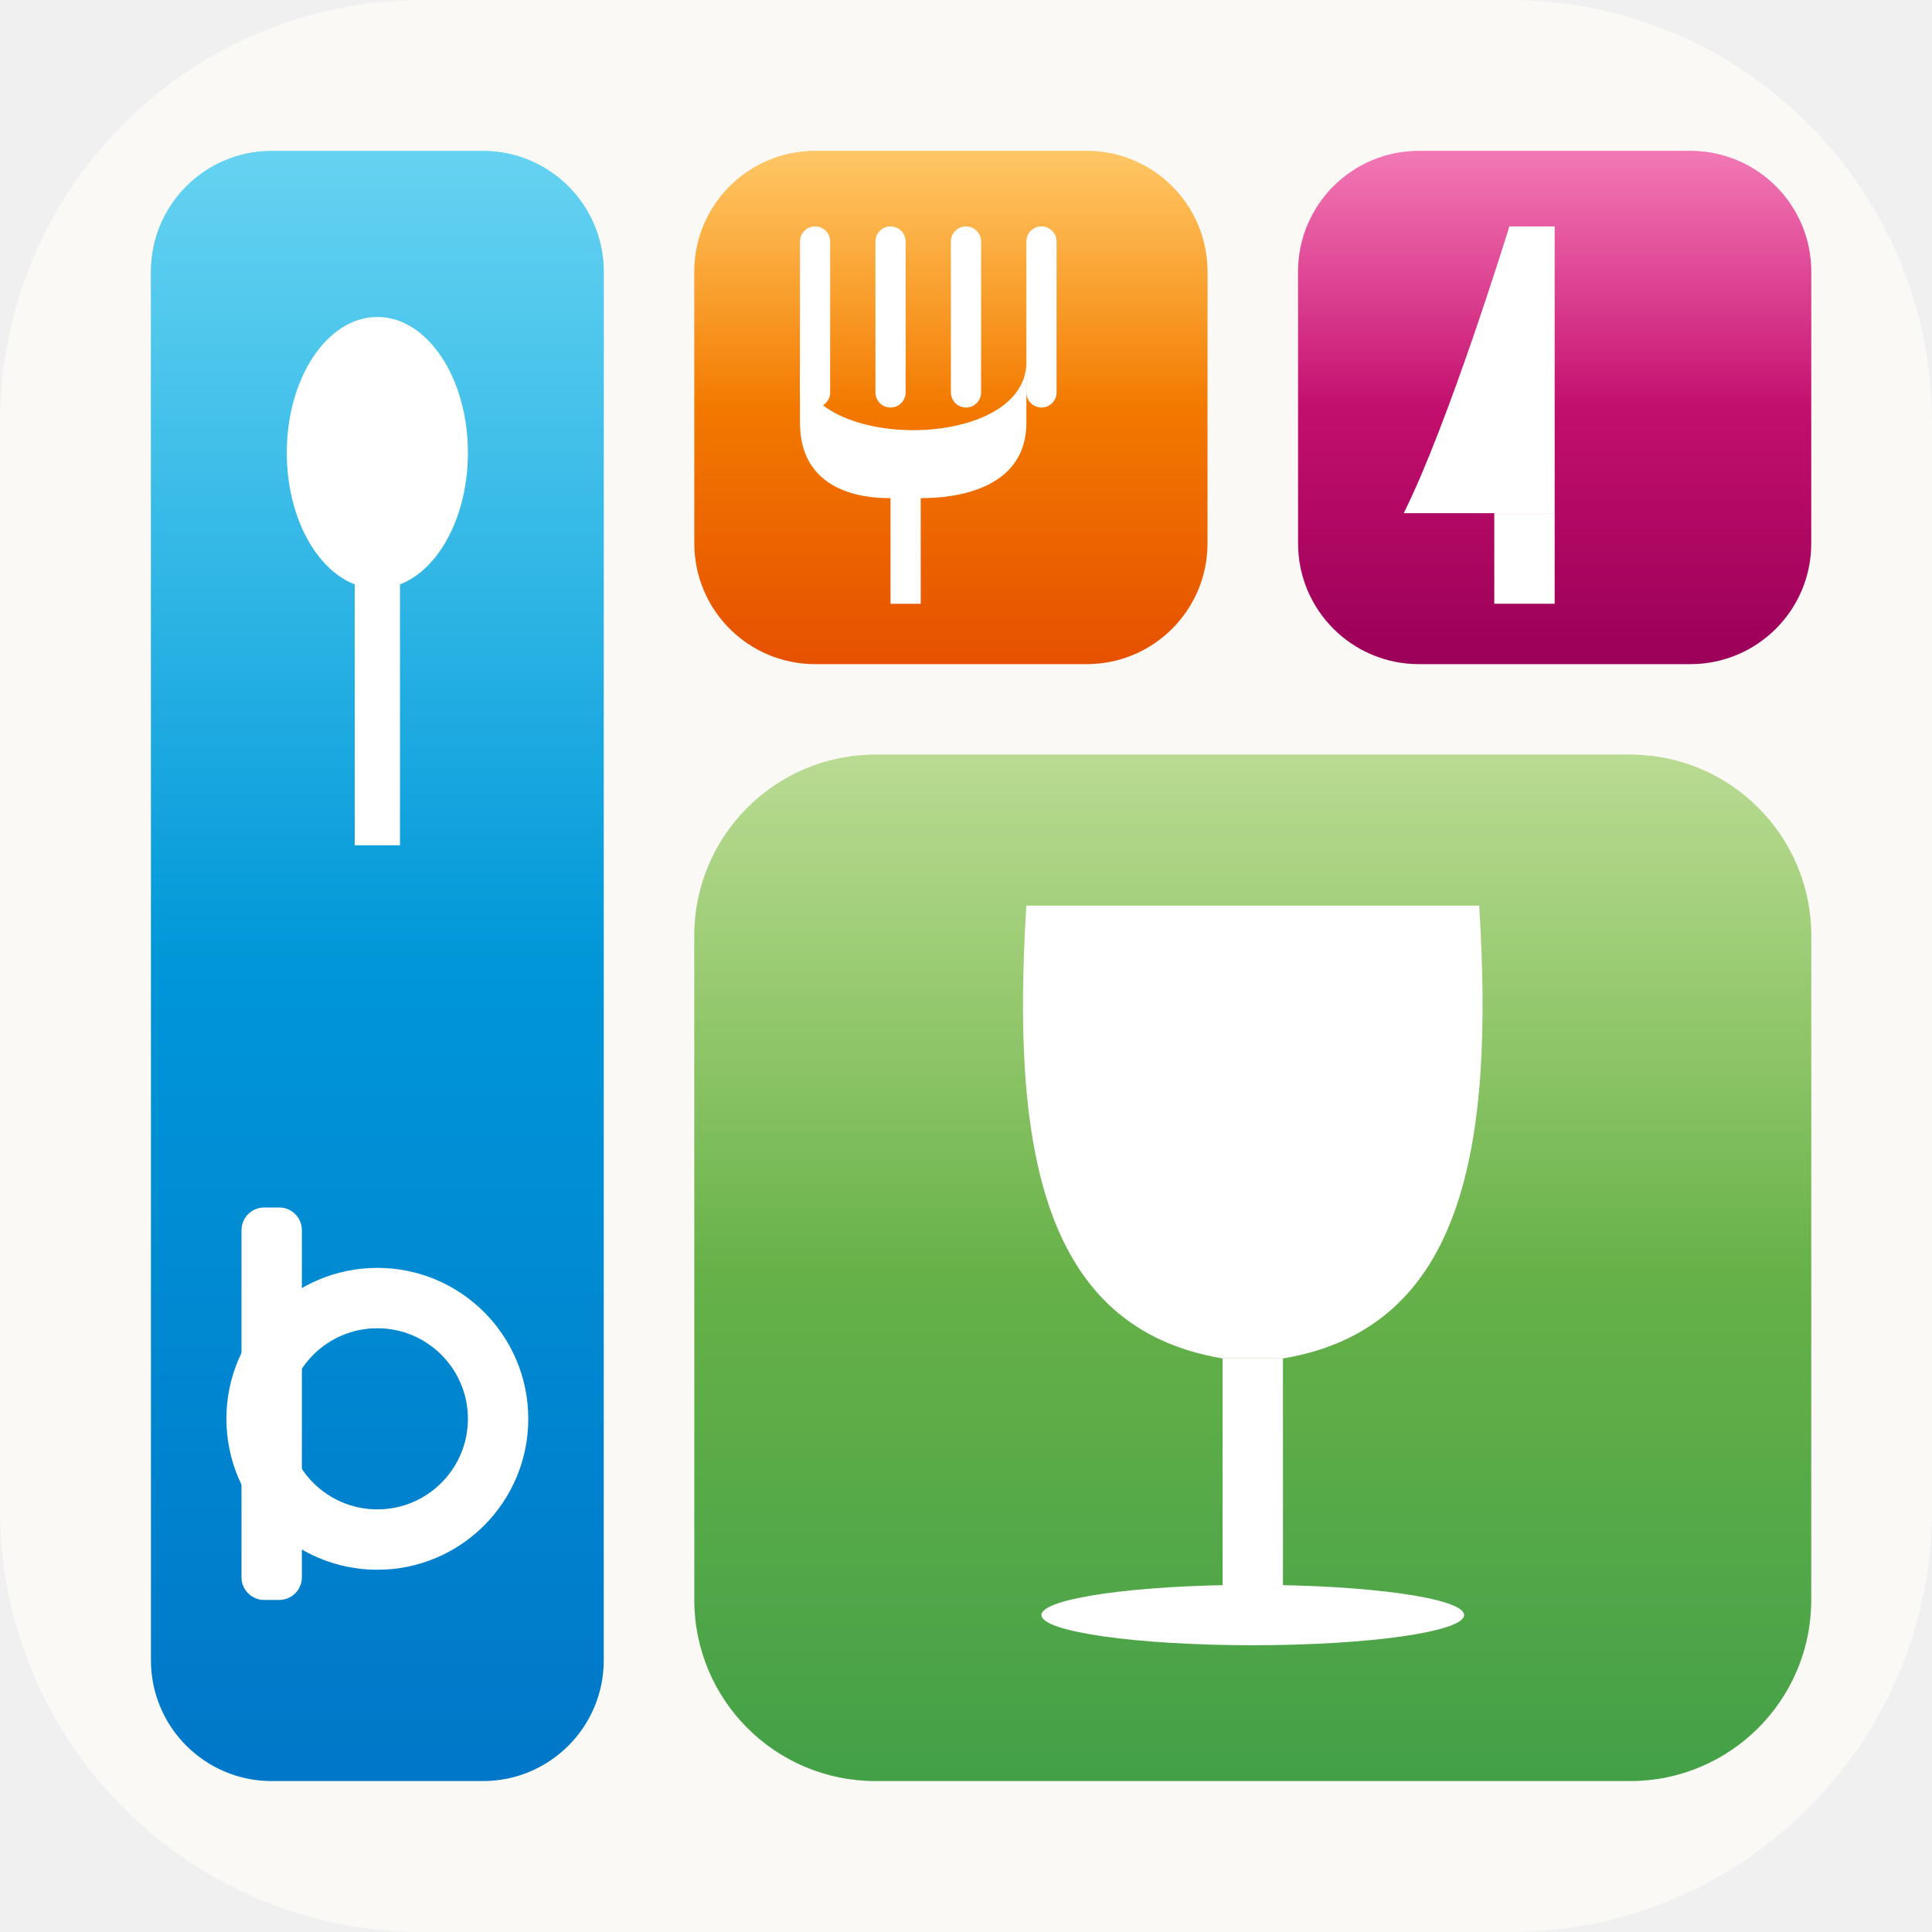
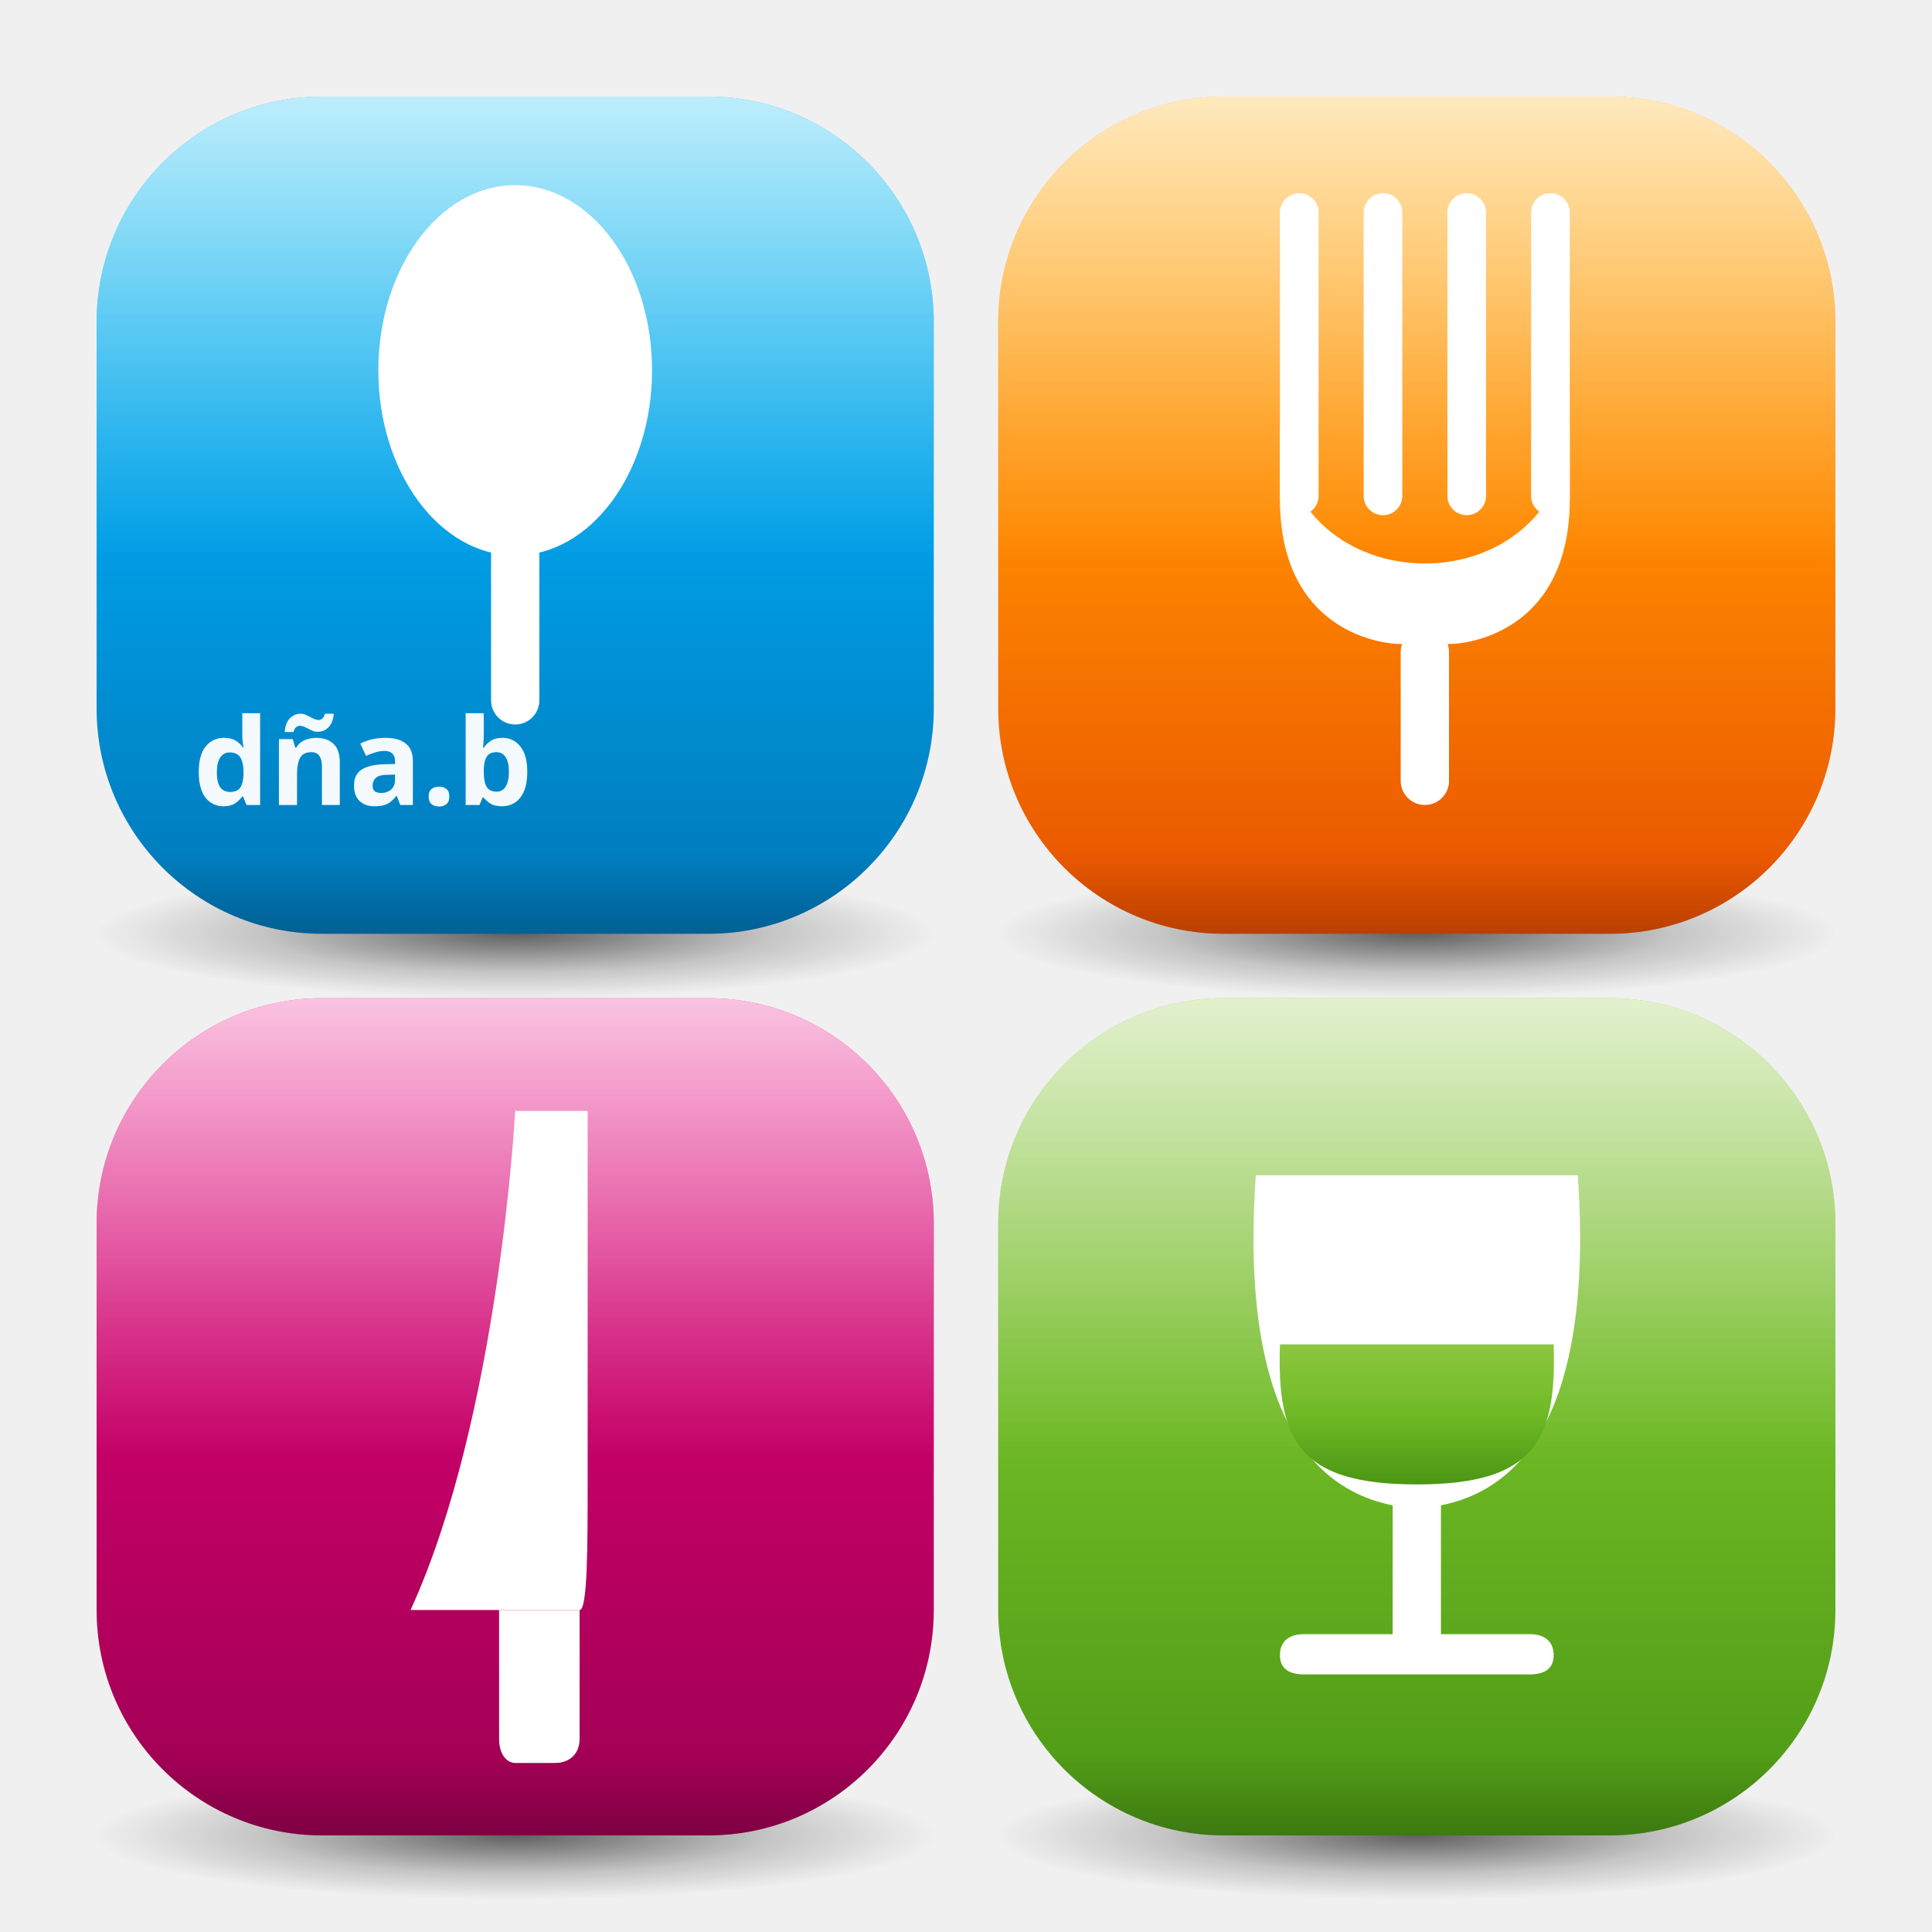
- <svg xmlns="http://www.w3.org/2000/svg" viewBox="0 0 128 128" fill="none">
+ <svg xmlns="http://www.w3.org/2000/svg" viewBox="0 0 120 120" fill="none">
  <defs>
-     <linearGradient id="fav-blue" x1="0" y1="0" x2="0" y2="1">
-       <stop offset="0%" stop-color="#00B5E8" />
-       <stop offset="100%" stop-color="#0077C8" />
+     <linearGradient id="btn-blue" x1="0" y1="0" x2="0" y2="1">
+       <stop offset="0%" stop-color="#00BAF2" />
+       <stop offset="50%" stop-color="#00A0E8" />
+       <stop offset="100%" stop-color="#0076B6" />
    </linearGradient>
-     <linearGradient id="fav-orange" x1="0" y1="0" x2="0" y2="1">
-       <stop offset="0%" stop-color="#FFA000" />
-       <stop offset="100%" stop-color="#E65100" />
+     <linearGradient id="btn-orange" x1="0" y1="0" x2="0" y2="1">
+       <stop offset="0%" stop-color="#FFA800" />
+       <stop offset="50%" stop-color="#FF8A00" />
+       <stop offset="100%" stop-color="#E64E00" />
    </linearGradient>
-     <linearGradient id="fav-magenta" x1="0" y1="0" x2="0" y2="1">
-       <stop offset="0%" stop-color="#E91E83" />
-       <stop offset="100%" stop-color="#9B0058" />
+     <linearGradient id="btn-magenta" x1="0" y1="0" x2="0" y2="1">
+       <stop offset="0%" stop-color="#EB1488" />
+       <stop offset="50%" stop-color="#C70068" />
+       <stop offset="100%" stop-color="#9C0052" />
    </linearGradient>
-     <linearGradient id="fav-green" x1="0" y1="0" x2="0" y2="1">
-       <stop offset="0%" stop-color="#8BC34A" />
-       <stop offset="100%" stop-color="#43A047" />
+     <linearGradient id="btn-green" x1="0" y1="0" x2="0" y2="1">
+       <stop offset="0%" stop-color="#8DC63F" />
+       <stop offset="50%" stop-color="#6FBA25" />
+       <stop offset="100%" stop-color="#4B9614" />
    </linearGradient>
-     <linearGradient id="fav-gloss" x1="0" y1="0" x2="0" y2="1">
-       <stop offset="0%" stop-color="#FFFFFF" stop-opacity="0.4" />
-       <stop offset="50%" stop-color="#FFFFFF" stop-opacity="0" />
+     <linearGradient id="gloss-shine" x1="0" y1="0" x2="0" y2="1">
+       <stop offset="0%" stop-color="#FFFFFF" stop-opacity="0.75" />
+       <stop offset="40%" stop-color="#FFFFFF" stop-opacity="0.18" />
+       <stop offset="55%" stop-color="#FFFFFF" stop-opacity="0" />
+       <stop offset="90%" stop-color="#000000" stop-opacity="0" />
+       <stop offset="100%" stop-color="#000000" stop-opacity="0.2" />
    </linearGradient>
+     <radialGradient id="btn-shadow" cx="50%" cy="50%" r="50%">
+       <stop offset="0%" stop-color="#000000" stop-opacity="0.6" />
+       <stop offset="60%" stop-color="#000000" stop-opacity="0.18" />
+       <stop offset="100%" stop-color="#000000" stop-opacity="0" />
+     </radialGradient>
  </defs>
-   <rect width="128" height="128" rx="28" fill="#FBF9F5" />
-   <rect x="10" y="10" width="30" height="108" rx="8" fill="url(#fav-blue)" />
-   <rect x="10" y="10" width="30" height="108" rx="8" fill="url(#fav-gloss)" />
-   <ellipse cx="25" cy="30" rx="6" ry="9" fill="#FFFFFF" />
-   <rect x="23.5" y="38" width="3" height="18" fill="#FFFFFF" />
-   <rect x="16" y="80" width="4" height="26" rx="1.5" fill="#FFFFFF" />
-   <circle cx="25" cy="94" r="8" fill="none" stroke="#FFFFFF" stroke-width="4" />
-   <rect x="46" y="10" width="34" height="34" rx="8" fill="url(#fav-orange)" />
-   <rect x="46" y="10" width="34" height="34" rx="8" fill="url(#fav-gloss)" />
-   <rect x="53" y="15" width="2" height="12" rx="1" fill="#FFFFFF" />
-   <rect x="58" y="15" width="2" height="12" rx="1" fill="#FFFFFF" />
-   <rect x="63" y="15" width="2" height="12" rx="1" fill="#FFFFFF" />
-   <rect x="68" y="15" width="2" height="12" rx="1" fill="#FFFFFF" />
-   <path d="M53 24 C53 30, 68 30, 68 24 L68 28 C68 33, 62 33, 61 33 L61 40 L59 40 L59 33 C58 33, 53 33, 53 28 Z" fill="#FFFFFF" />
-   <rect x="86" y="10" width="34" height="34" rx="8" fill="url(#fav-magenta)" />
-   <rect x="86" y="10" width="34" height="34" rx="8" fill="url(#fav-gloss)" />
-   <path d="M100 15 C100 15, 96 28, 93 34 L103 34 L103 15 Z" fill="#FFFFFF" />
-   <rect x="99" y="34" width="4" height="6" fill="#FFFFFF" />
-   <rect x="46" y="50" width="74" height="68" rx="12" fill="url(#fav-green)" />
-   <rect x="46" y="50" width="74" height="68" rx="12" fill="url(#fav-gloss)" />
-   <path d="M68 60 L98 60 C99 76, 97 88, 85 90 L81 90 C69 88, 67 76, 68 60 Z" fill="#FFFFFF" />
-   <rect x="81" y="90" width="4" height="16" fill="#FFFFFF" />
-   <ellipse cx="83" cy="107" rx="14" ry="2" fill="#FFFFFF" />
+   <ellipse cx="32" cy="58" rx="26" ry="4" fill="url(#btn-shadow)" />
+   <ellipse cx="88" cy="58" rx="26" ry="4" fill="url(#btn-shadow)" />
+   <ellipse cx="32" cy="114" rx="26" ry="4" fill="url(#btn-shadow)" />
+   <ellipse cx="88" cy="114" rx="26" ry="4" fill="url(#btn-shadow)" />
+   <g id="btn-1">
+     <rect x="6" y="6" width="52" height="52" rx="14" fill="url(#btn-blue)" />
+     <rect x="6" y="6" width="52" height="52" rx="14" fill="url(#gloss-shine)" />
+     <ellipse cx="32" cy="23" rx="8.5" ry="11.5" fill="#FFFFFF" />
+     <rect x="30.5" y="33" width="3" height="12" rx="1.5" fill="#FFFFFF" />
+     <text x="12" y="50" font-family="sans-serif" font-size="7.5" font-weight="900" fill="#FFFFFF" opacity="0.95">dña.b</text>
+   </g>
+   <g id="btn-2">
+     <rect x="62" y="6" width="52" height="52" rx="14" fill="url(#btn-orange)" />
+     <rect x="62" y="6" width="52" height="52" rx="14" fill="url(#gloss-shine)" />
+     <g transform="translate(79.5, 12)" fill="#FFFFFF">
+       <rect x="0" y="0" width="2.4" height="20" rx="1.2" />
+       <rect x="5.2" y="0" width="2.4" height="20" rx="1.2" />
+       <rect x="10.4" y="0" width="2.4" height="20" rx="1.2" />
+       <rect x="15.6" y="0" width="2.4" height="20" rx="1.2" />
+       <path d="M 0 14 C 0 26, 18 26, 18 14 L 18 19 C 18 27, 12 28, 10.5 28 L 7.5 28 C 6 28, 0 27, 0 19 Z" />
+       <rect x="7.5" y="27" width="3" height="11" rx="1.5" />
+     </g>
+   </g>
+   <g id="btn-3">
+     <rect x="6" y="62" width="52" height="52" rx="14" fill="url(#btn-magenta)" />
+     <rect x="6" y="62" width="52" height="52" rx="14" fill="url(#gloss-shine)" />
+     <g transform="translate(25.5, 69)" fill="#FFFFFF">
+       <path d="M 6.5 0 C 6.5 0, 5.5 19, 0 31 L 10.5 31 C 11 31, 11 27, 11 23 L 11 0 Z" />
+       <path d="M 5.5 31 L 10.5 31 L 10.5 39 C 10.5 40, 9.8 40.5, 9 40.5 L 6.5 40.5 C 6 40.5, 5.5 40, 5.5 39 Z" />
+     </g>
+   </g>
+   <g id="btn-4">
+     <rect x="62" y="62" width="52" height="52" rx="14" fill="url(#btn-green)" />
+     <rect x="62" y="62" width="52" height="52" rx="14" fill="url(#gloss-shine)" />
+     <g transform="translate(74.5, 73)">
+       <path d="M 3.5 0 L 23.5 0 C 24.2 10, 22.5 19, 15 20.5 L 15 28.5 L 20.5 28.5 C 21.5 28.5, 22 29, 22 29.8 C 22 30.6, 21.5 31, 20.5 31 L 6.5 31 C 5.5 31, 5 30.6, 5 29.8 C 5 29, 5.5 28.5, 6.5 28.5 L 12 28.5 L 12 20.5 C 4.5 19, 2.8 10, 3.5 0 Z" fill="#FFFFFF" />
+       <path d="M 5 10.5 L 22 10.5 C 22.2 16.5, 20.8 19.2, 13.5 19.2 C 6.2 19.2, 4.8 16.5, 5 10.5 Z" fill="url(#btn-green)" />
+     </g>
+   </g>
</svg>
